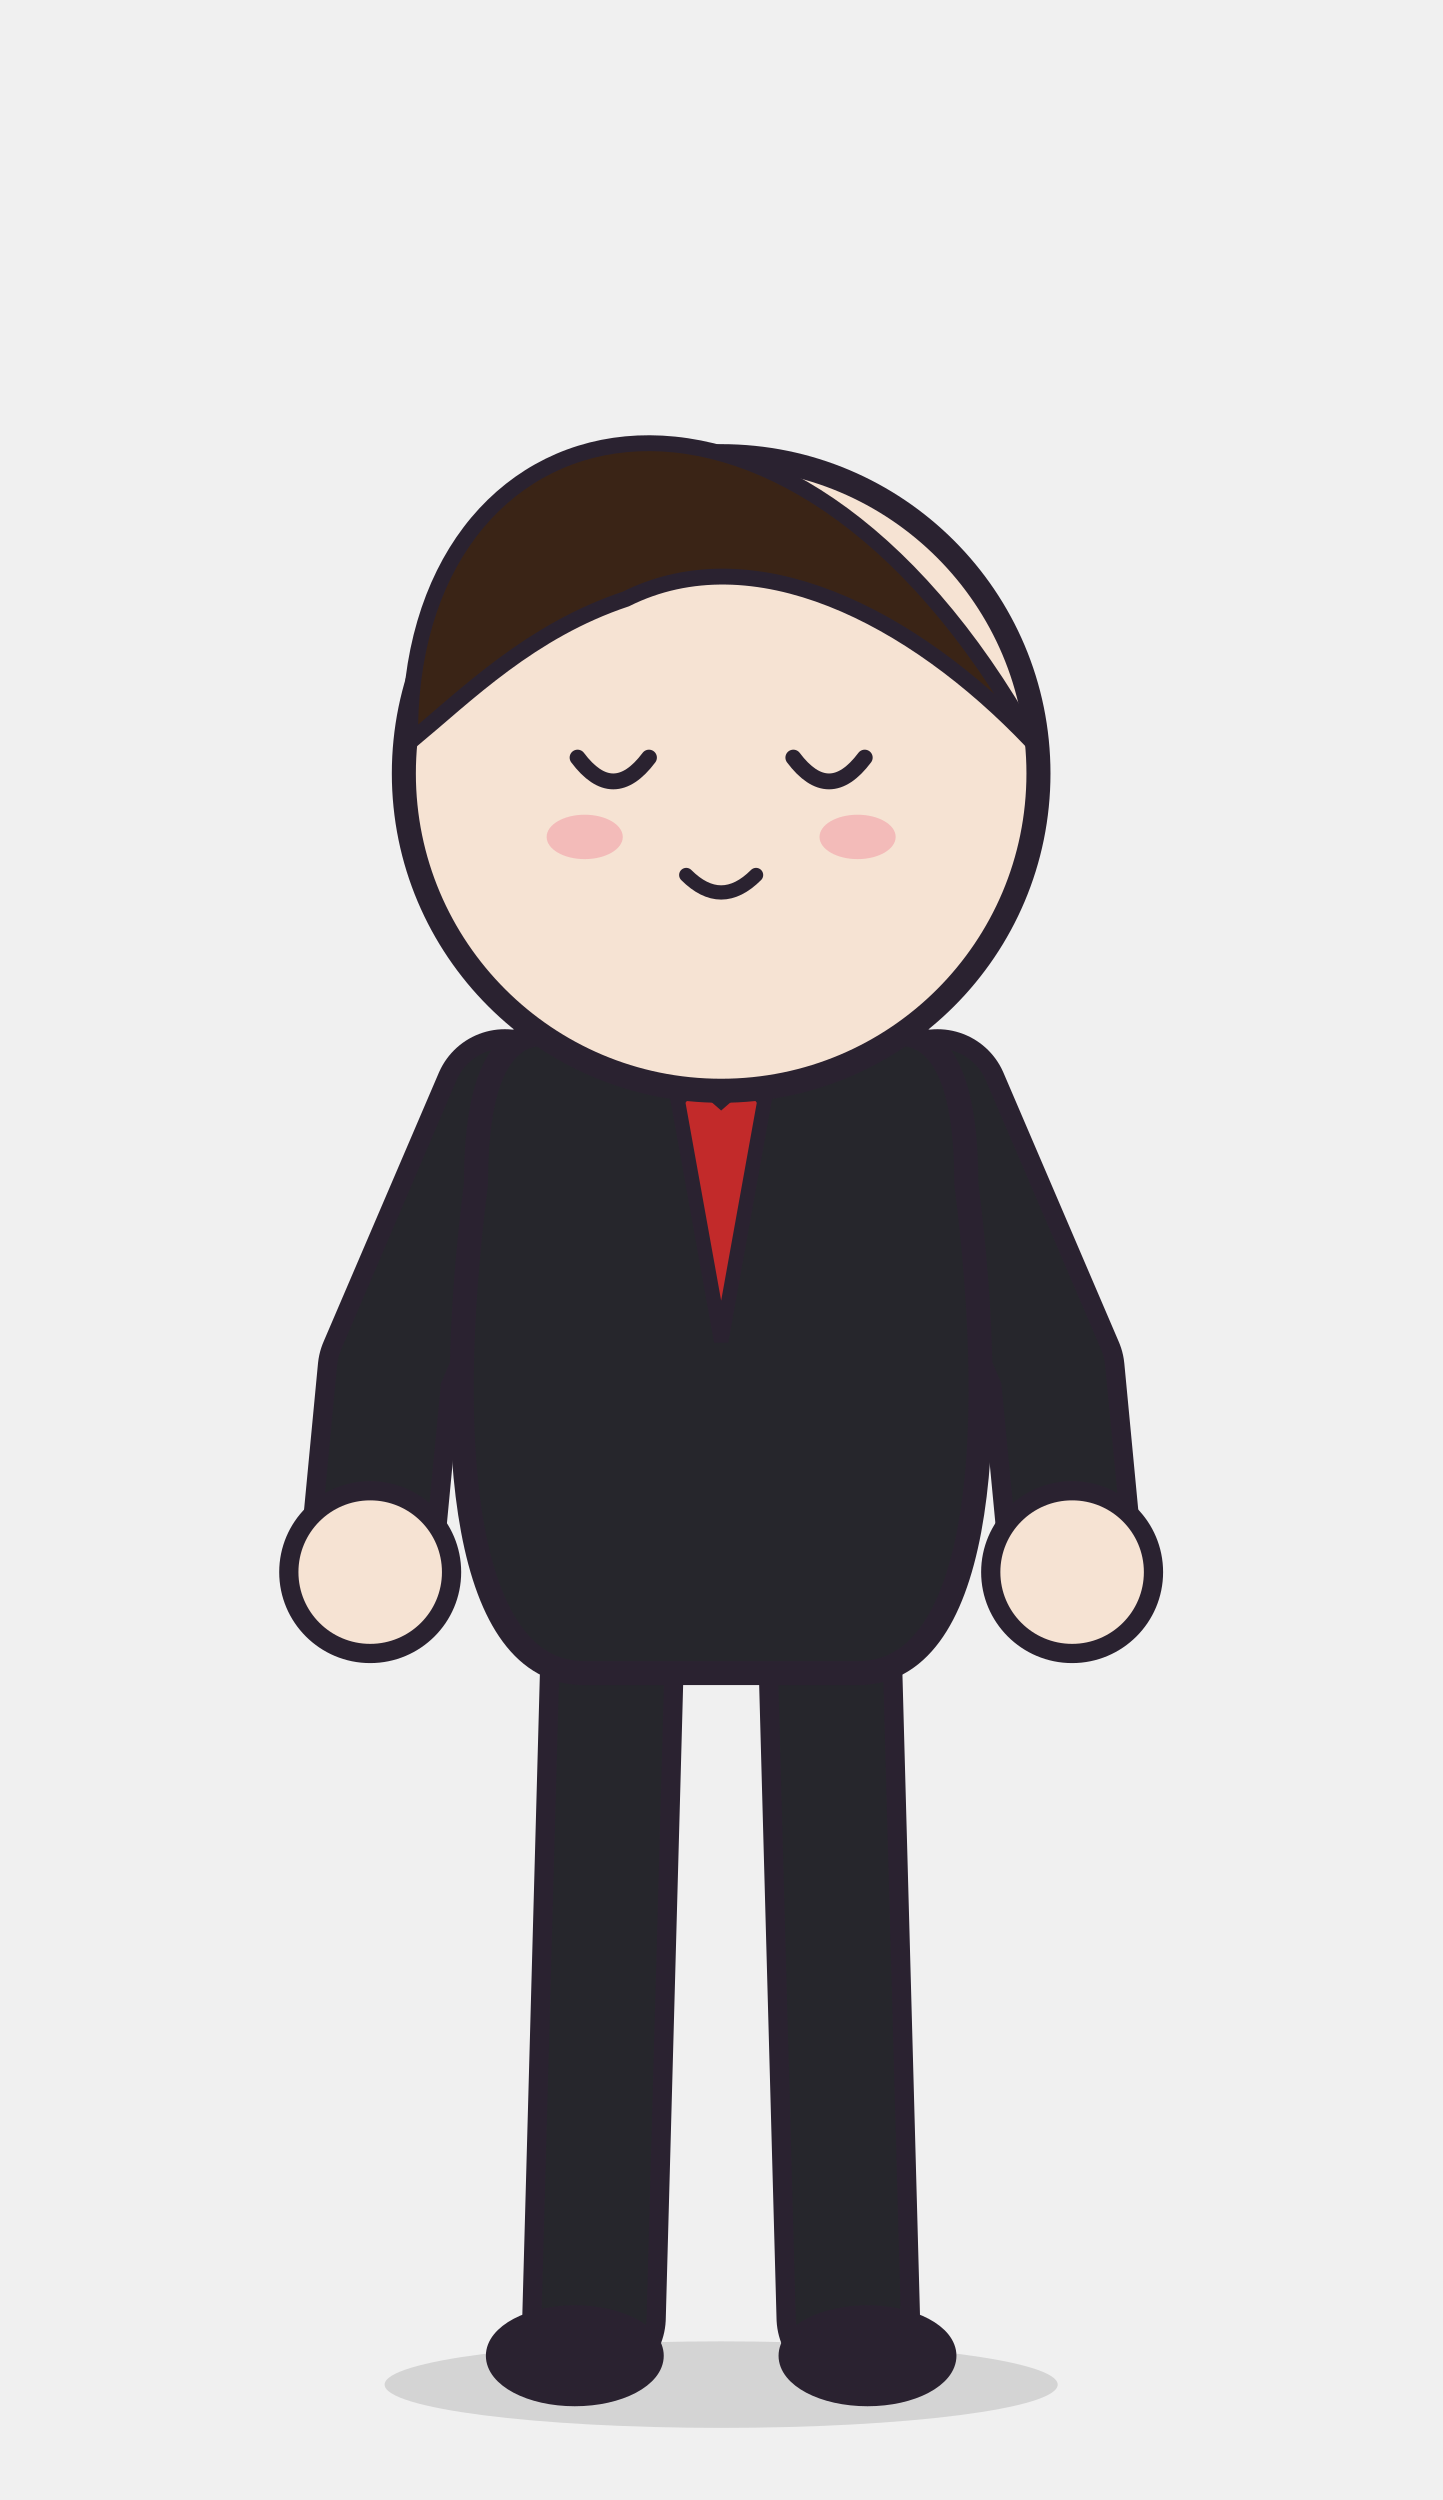
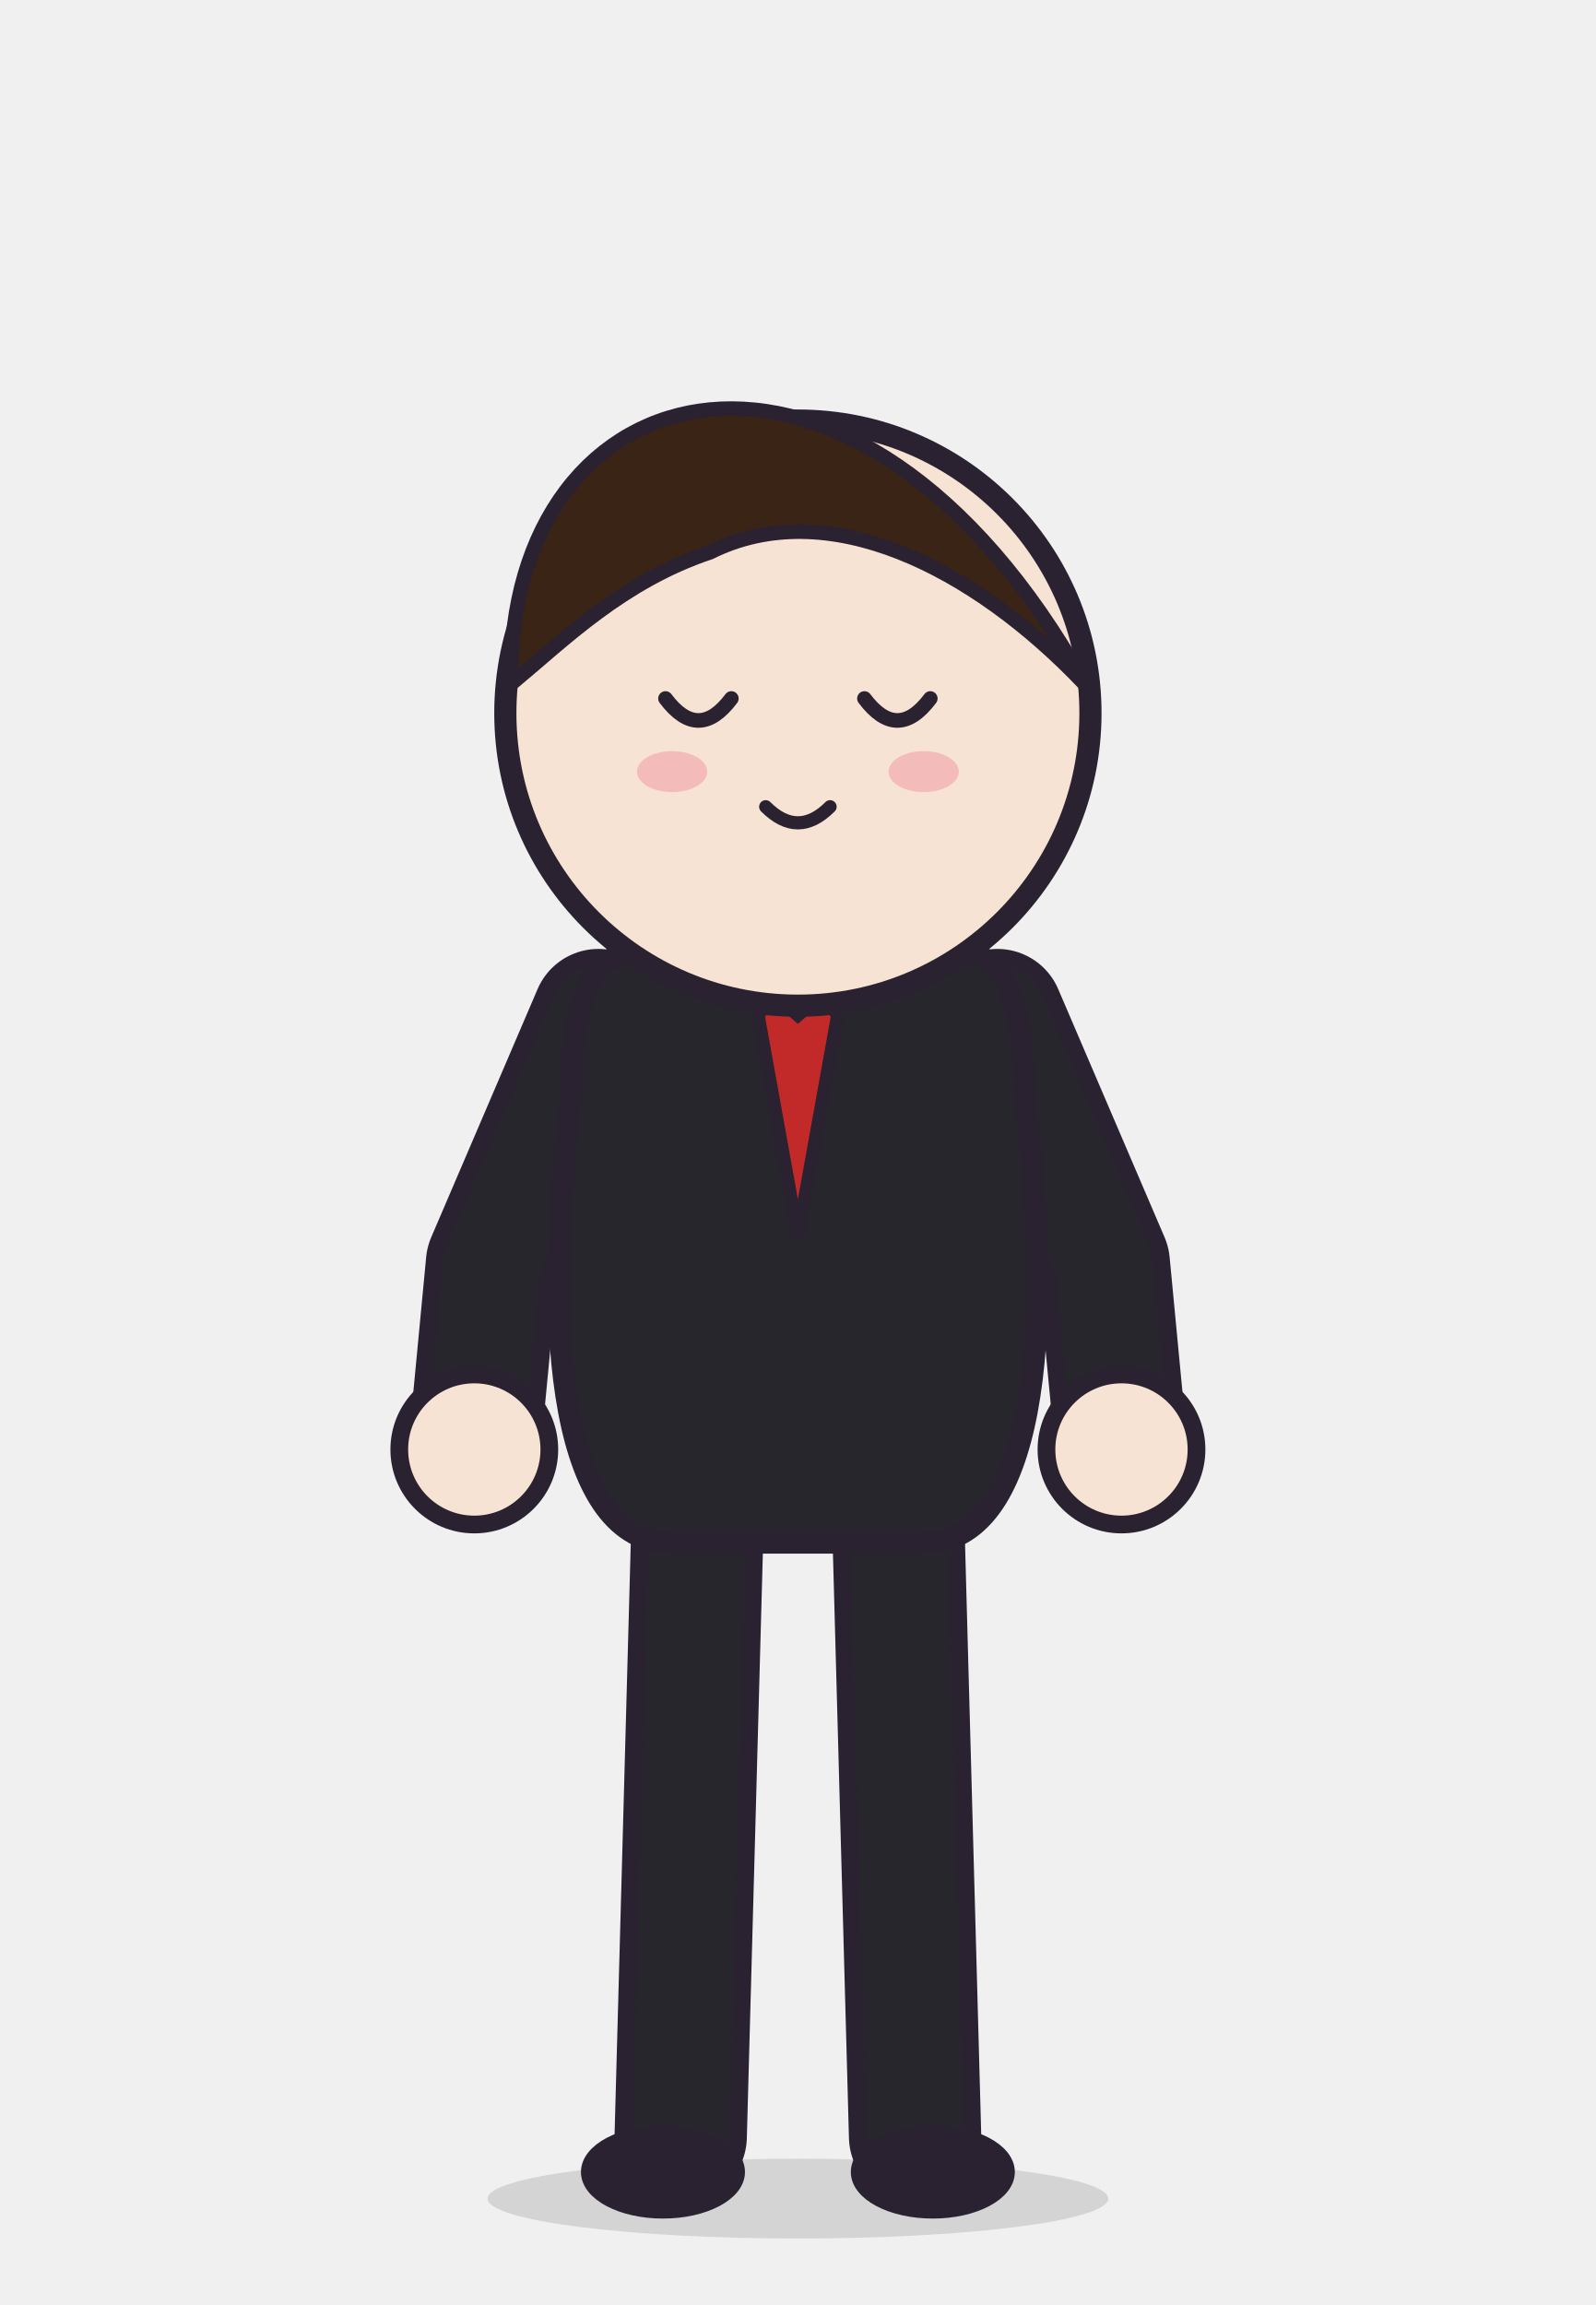
- <svg xmlns="http://www.w3.org/2000/svg" viewBox="0 0 300 520" width="300" height="520">
-   <ellipse cx="150" cy="496" rx="70" ry="9" fill="#000" opacity="0.12" />
-   <path d="M127.56 336 L123.56 482 M172.44 336 L176.44 482" stroke="#2a2230" stroke-width="29.85" stroke-linecap="round" stroke-linejoin="round" fill="none" />
-   <path d="M127.56 336 L123.56 482 M172.44 336 L176.44 482" stroke="#26262c" stroke-width="21.85" stroke-linecap="round" stroke-linejoin="round" fill="none" />
-   <ellipse cx="119.56" cy="490" rx="17" ry="9" fill="#2a2230" stroke="#2a2230" stroke-width="3" />
-   <ellipse cx="180.44" cy="490" rx="17" ry="9" fill="#2a2230" stroke="#2a2230" stroke-width="3" />
-   <path d="M105 229 L81 285 L77 327" stroke="#2a2230" stroke-width="29.85" stroke-linecap="round" stroke-linejoin="round" fill="none" />
-   <path d="M105 229 L81 285 L77 327" stroke="#26262c" stroke-width="21.85" stroke-linecap="round" stroke-linejoin="round" fill="none" />
-   <path d="M195 229 L219 285 L223 327" stroke="#2a2230" stroke-width="29.85" stroke-linecap="round" stroke-linejoin="round" fill="none" />
-   <path d="M195 229 L219 285 L223 327" stroke="#26262c" stroke-width="21.85" stroke-linecap="round" stroke-linejoin="round" fill="none" />
-   <circle cx="77" cy="327" r="16.925" fill="#f6e3d3" stroke="#2a2230" stroke-width="4" />
-   <circle cx="223" cy="327" r="16.925" fill="#f6e3d3" stroke="#2a2230" stroke-width="4" />
-   <path d="M113.28 215 Q99 215 99 246.25 C91.86 302.5 96.96 348 121.44 348 H178.56 C203.04 348 208.14 302.5 201 246.25 Q201 215 186.72 215 z" fill="#26262c" stroke="#2a2230" stroke-width="5" />
-   <path d="M150 217 l-9 12 l9 50 l9 -50 z" fill="#c22a2a" stroke="#2a2230" stroke-width="3" />
-   <path d="M134 215 l16 14 l16 -14" fill="#fff" stroke="#2a2230" stroke-width="3" />
-   <circle cx="150" cy="160.88" r="66" fill="#f6e3d3" stroke="#2a2230" stroke-width="5" />
-   <path d="M85.32 154.28 C84 81.68, 163.2 61.88, 214.68 154.28 C189.6 127.88, 156.6 111.38, 130.2 124.58 C110.4 131.18, 97.2 144.38, 85.32 154.28 z" fill="#3a2416" stroke="#2a2230" stroke-width="3.3" />
-   <path d="M120.135 157.58 q7.425 9.9 14.85 0 M165.015 157.58 q7.425 9.9 14.85 0" stroke="#2a2230" stroke-width="3.3" fill="none" stroke-linecap="round" />
-   <path d="M142.74 182 q7.26 7.26 14.52 0" stroke="#2a2230" stroke-width="2.97" fill="none" stroke-linecap="round" />
-   <ellipse cx="121.62" cy="174.08" rx="7.92" ry="4.62" fill="#f2a0a8" opacity="0.6" />
-   <ellipse cx="178.38" cy="174.08" rx="7.92" ry="4.62" fill="#f2a0a8" opacity="0.6" />
+ <svg xmlns="http://www.w3.org/2000/svg" viewBox="0 0 360 520" width="360" height="520">
+   <ellipse cx="180" cy="496" rx="70" ry="9" fill="#000" opacity="0.12" />
+   <path d="M157.56 336 L153.56 482 M202.44 336 L206.44 482" stroke="#2a2230" stroke-width="29.85" stroke-linecap="round" stroke-linejoin="round" fill="none" />
+   <path d="M157.56 336 L153.56 482 M202.44 336 L206.44 482" stroke="#26262c" stroke-width="21.85" stroke-linecap="round" stroke-linejoin="round" fill="none" />
+   <ellipse cx="149.56" cy="490" rx="17" ry="9" fill="#2a2230" stroke="#2a2230" stroke-width="3" />
+   <ellipse cx="210.44" cy="490" rx="17" ry="9" fill="#2a2230" stroke="#2a2230" stroke-width="3" />
+   <path d="M135 229 L111 285 L107 327" stroke="#2a2230" stroke-width="29.85" stroke-linecap="round" stroke-linejoin="round" fill="none" />
+   <path d="M135 229 L111 285 L107 327" stroke="#26262c" stroke-width="21.85" stroke-linecap="round" stroke-linejoin="round" fill="none" />
+   <path d="M225 229 L249 285 L253 327" stroke="#2a2230" stroke-width="29.85" stroke-linecap="round" stroke-linejoin="round" fill="none" />
+   <path d="M225 229 L249 285 L253 327" stroke="#26262c" stroke-width="21.85" stroke-linecap="round" stroke-linejoin="round" fill="none" />
+   <circle cx="107" cy="327" r="16.925" fill="#f6e3d3" stroke="#2a2230" stroke-width="4" />
+   <circle cx="253" cy="327" r="16.925" fill="#f6e3d3" stroke="#2a2230" stroke-width="4" />
+   <clipPath id="t30">
+     <path d="M143.28 215 Q129 215 129 246.25 C121.86 302.5 126.96 348 151.44 348 H208.56 C233.04 348 238.14 302.5 231 246.25 Q231 215 216.72 215 z" />
+   </clipPath>
+   <path d="M143.28 215 Q129 215 129 246.25 C121.86 302.5 126.96 348 151.44 348 H208.56 C233.04 348 238.14 302.5 231 246.25 Q231 215 216.72 215 z" fill="#26262c" />
+   <g clip-path="url(#t30)" />
+   <path d="M143.28 215 Q129 215 129 246.25 C121.86 302.5 126.96 348 151.44 348 H208.56 C233.04 348 238.14 302.5 231 246.25 Q231 215 216.72 215 z" fill="none" stroke="#2a2230" stroke-width="5" />
+   <path d="M180 217 l-9 12 l9 50 l9 -50 z" fill="#c22a2a" stroke="#2a2230" stroke-width="3" />
+   <path d="M164 215 l16 14 l16 -14" fill="#fff" stroke="#2a2230" stroke-width="3" />
+   <circle cx="180" cy="160.88" r="66" fill="#f6e3d3" stroke="#2a2230" stroke-width="5" />
+   <path d="M115.32 154.28 C114 81.68, 193.2 61.88, 244.68 154.28 C219.6 127.88, 186.6 111.38, 160.2 124.58 C140.4 131.18, 127.2 144.38, 115.32 154.28 z" fill="#3a2416" stroke="#2a2230" stroke-width="3.3" />
+   <path d="M150.135 157.58 q7.425 9.9 14.85 0 M195.015 157.58 q7.425 9.9 14.85 0" stroke="#2a2230" stroke-width="3.3" fill="none" stroke-linecap="round" />
+   <path d="M172.74 182 q7.26 7.26 14.52 0" stroke="#2a2230" stroke-width="2.97" fill="none" stroke-linecap="round" />
+   <ellipse cx="151.62" cy="174.08" rx="7.92" ry="4.62" fill="#f2a0a8" opacity="0.6" />
+   <ellipse cx="208.38" cy="174.08" rx="7.92" ry="4.62" fill="#f2a0a8" opacity="0.6" />
</svg>
